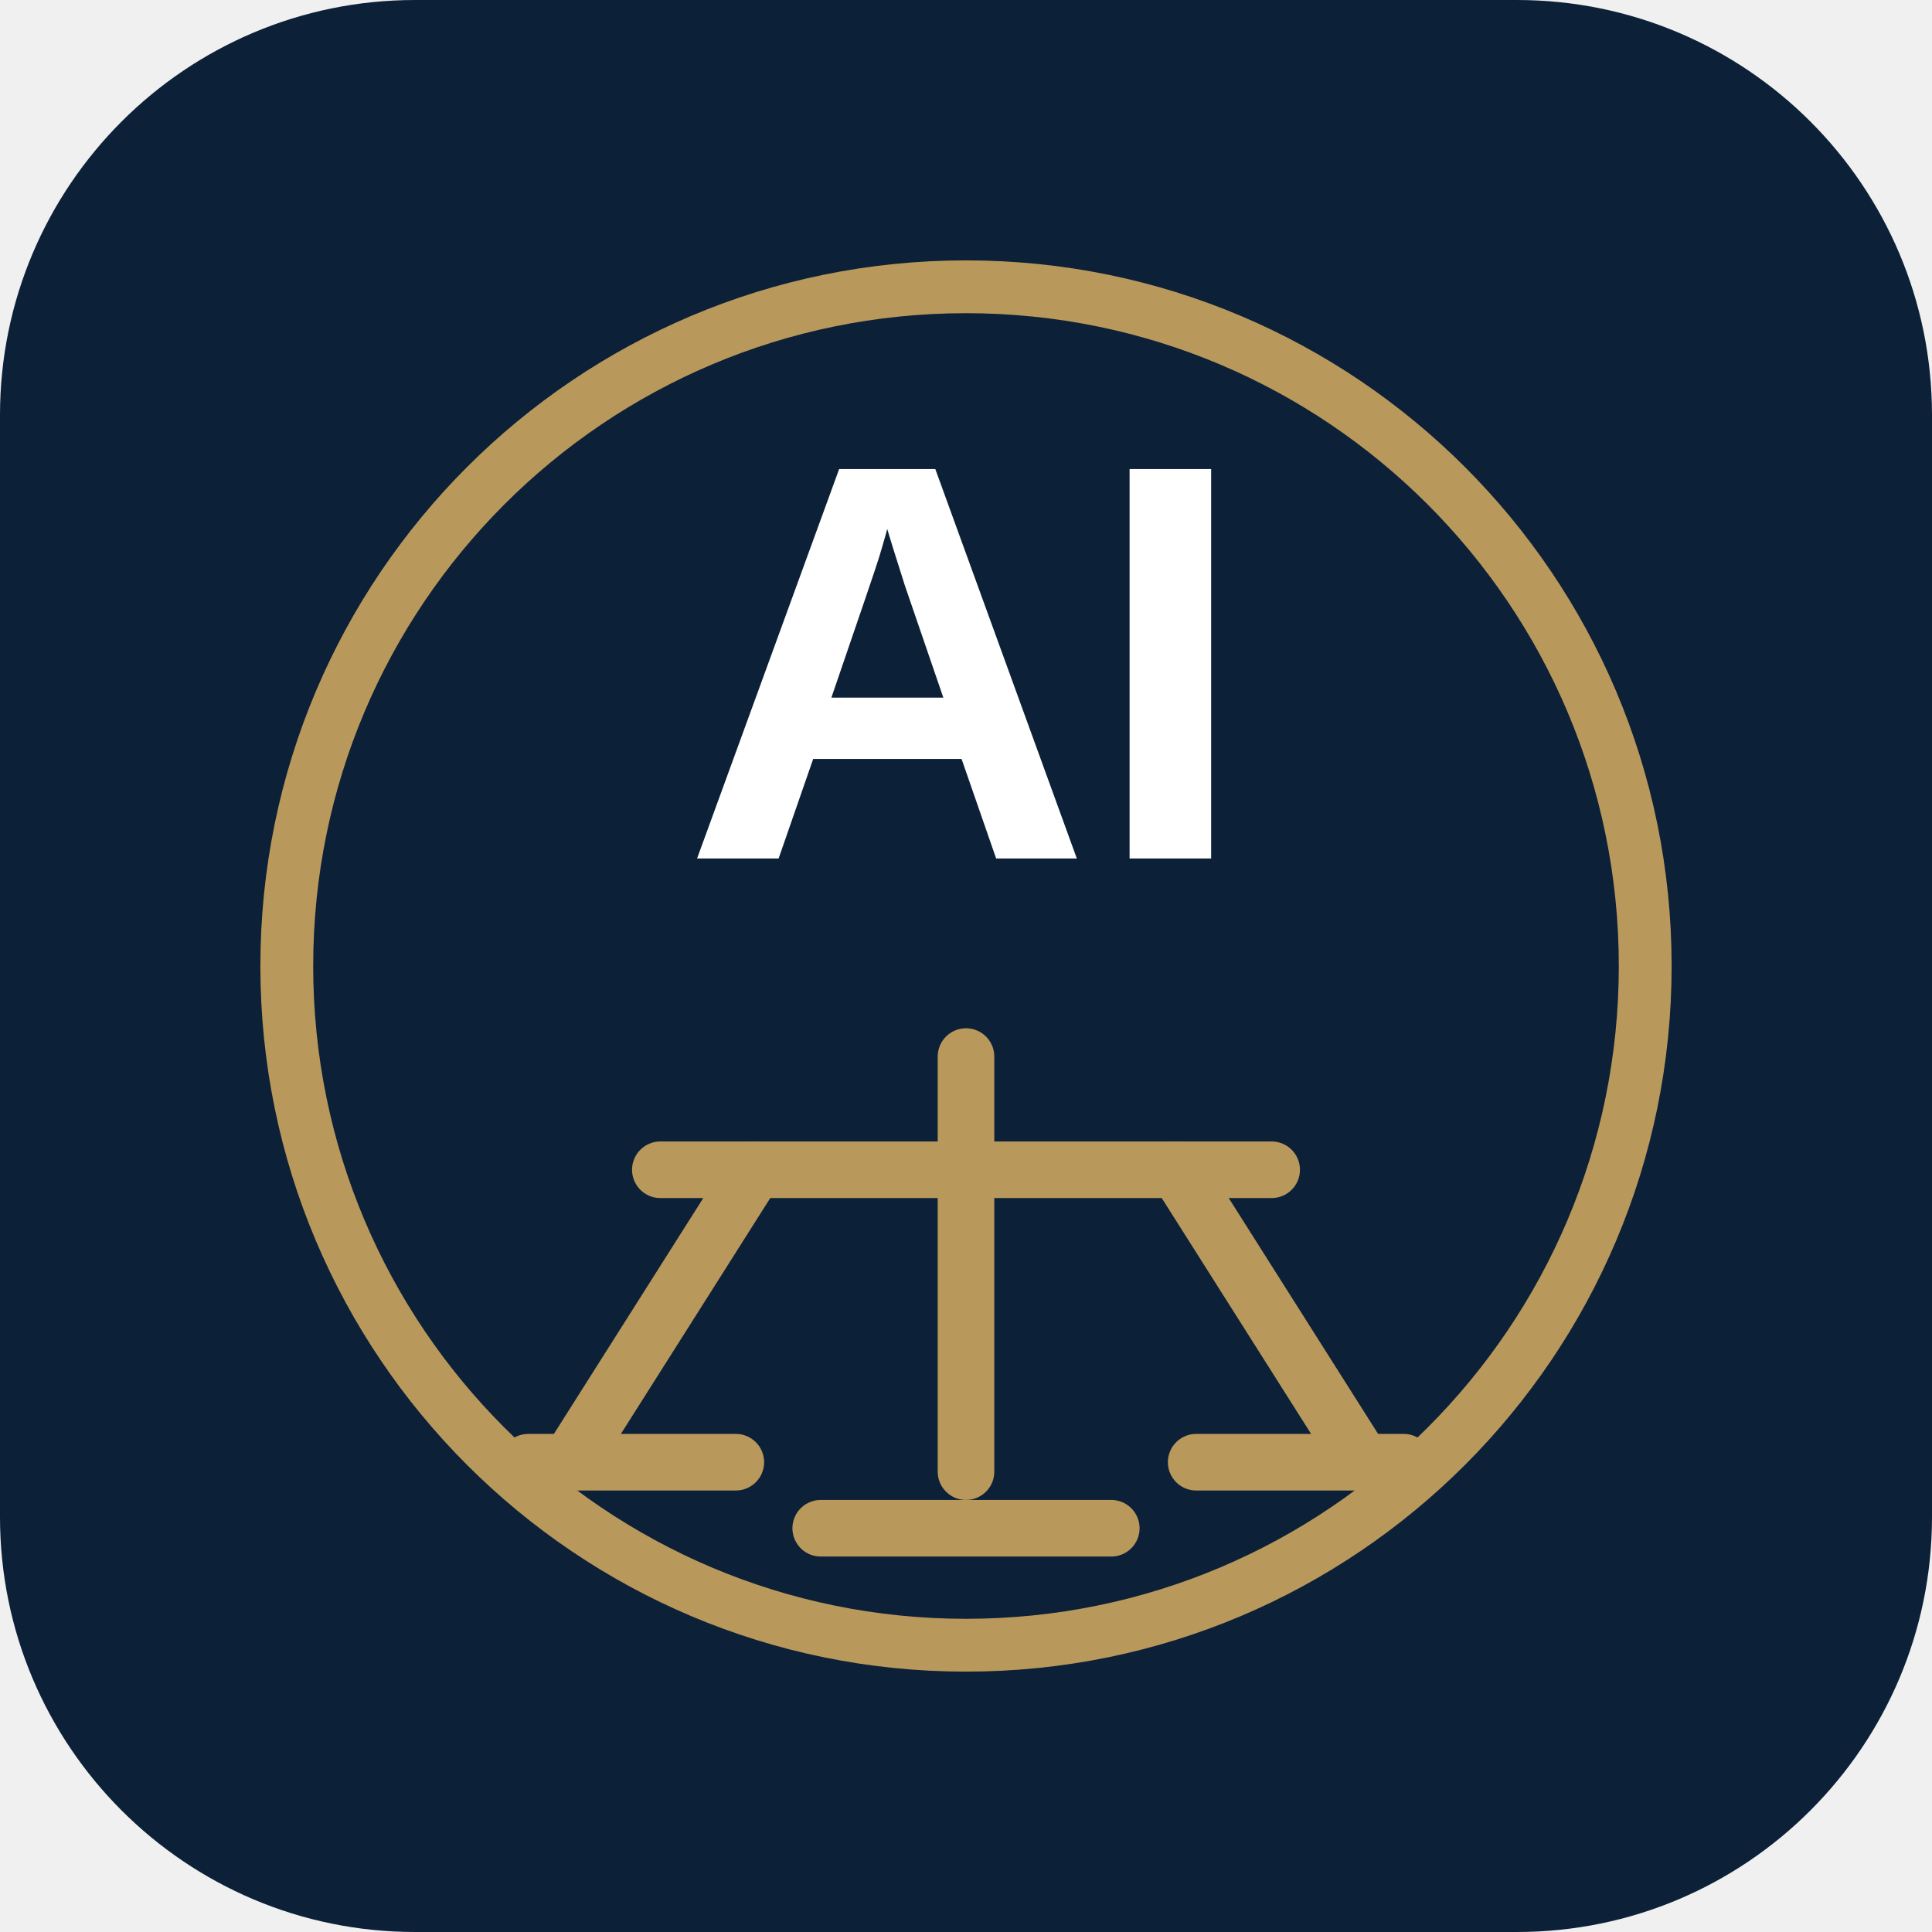
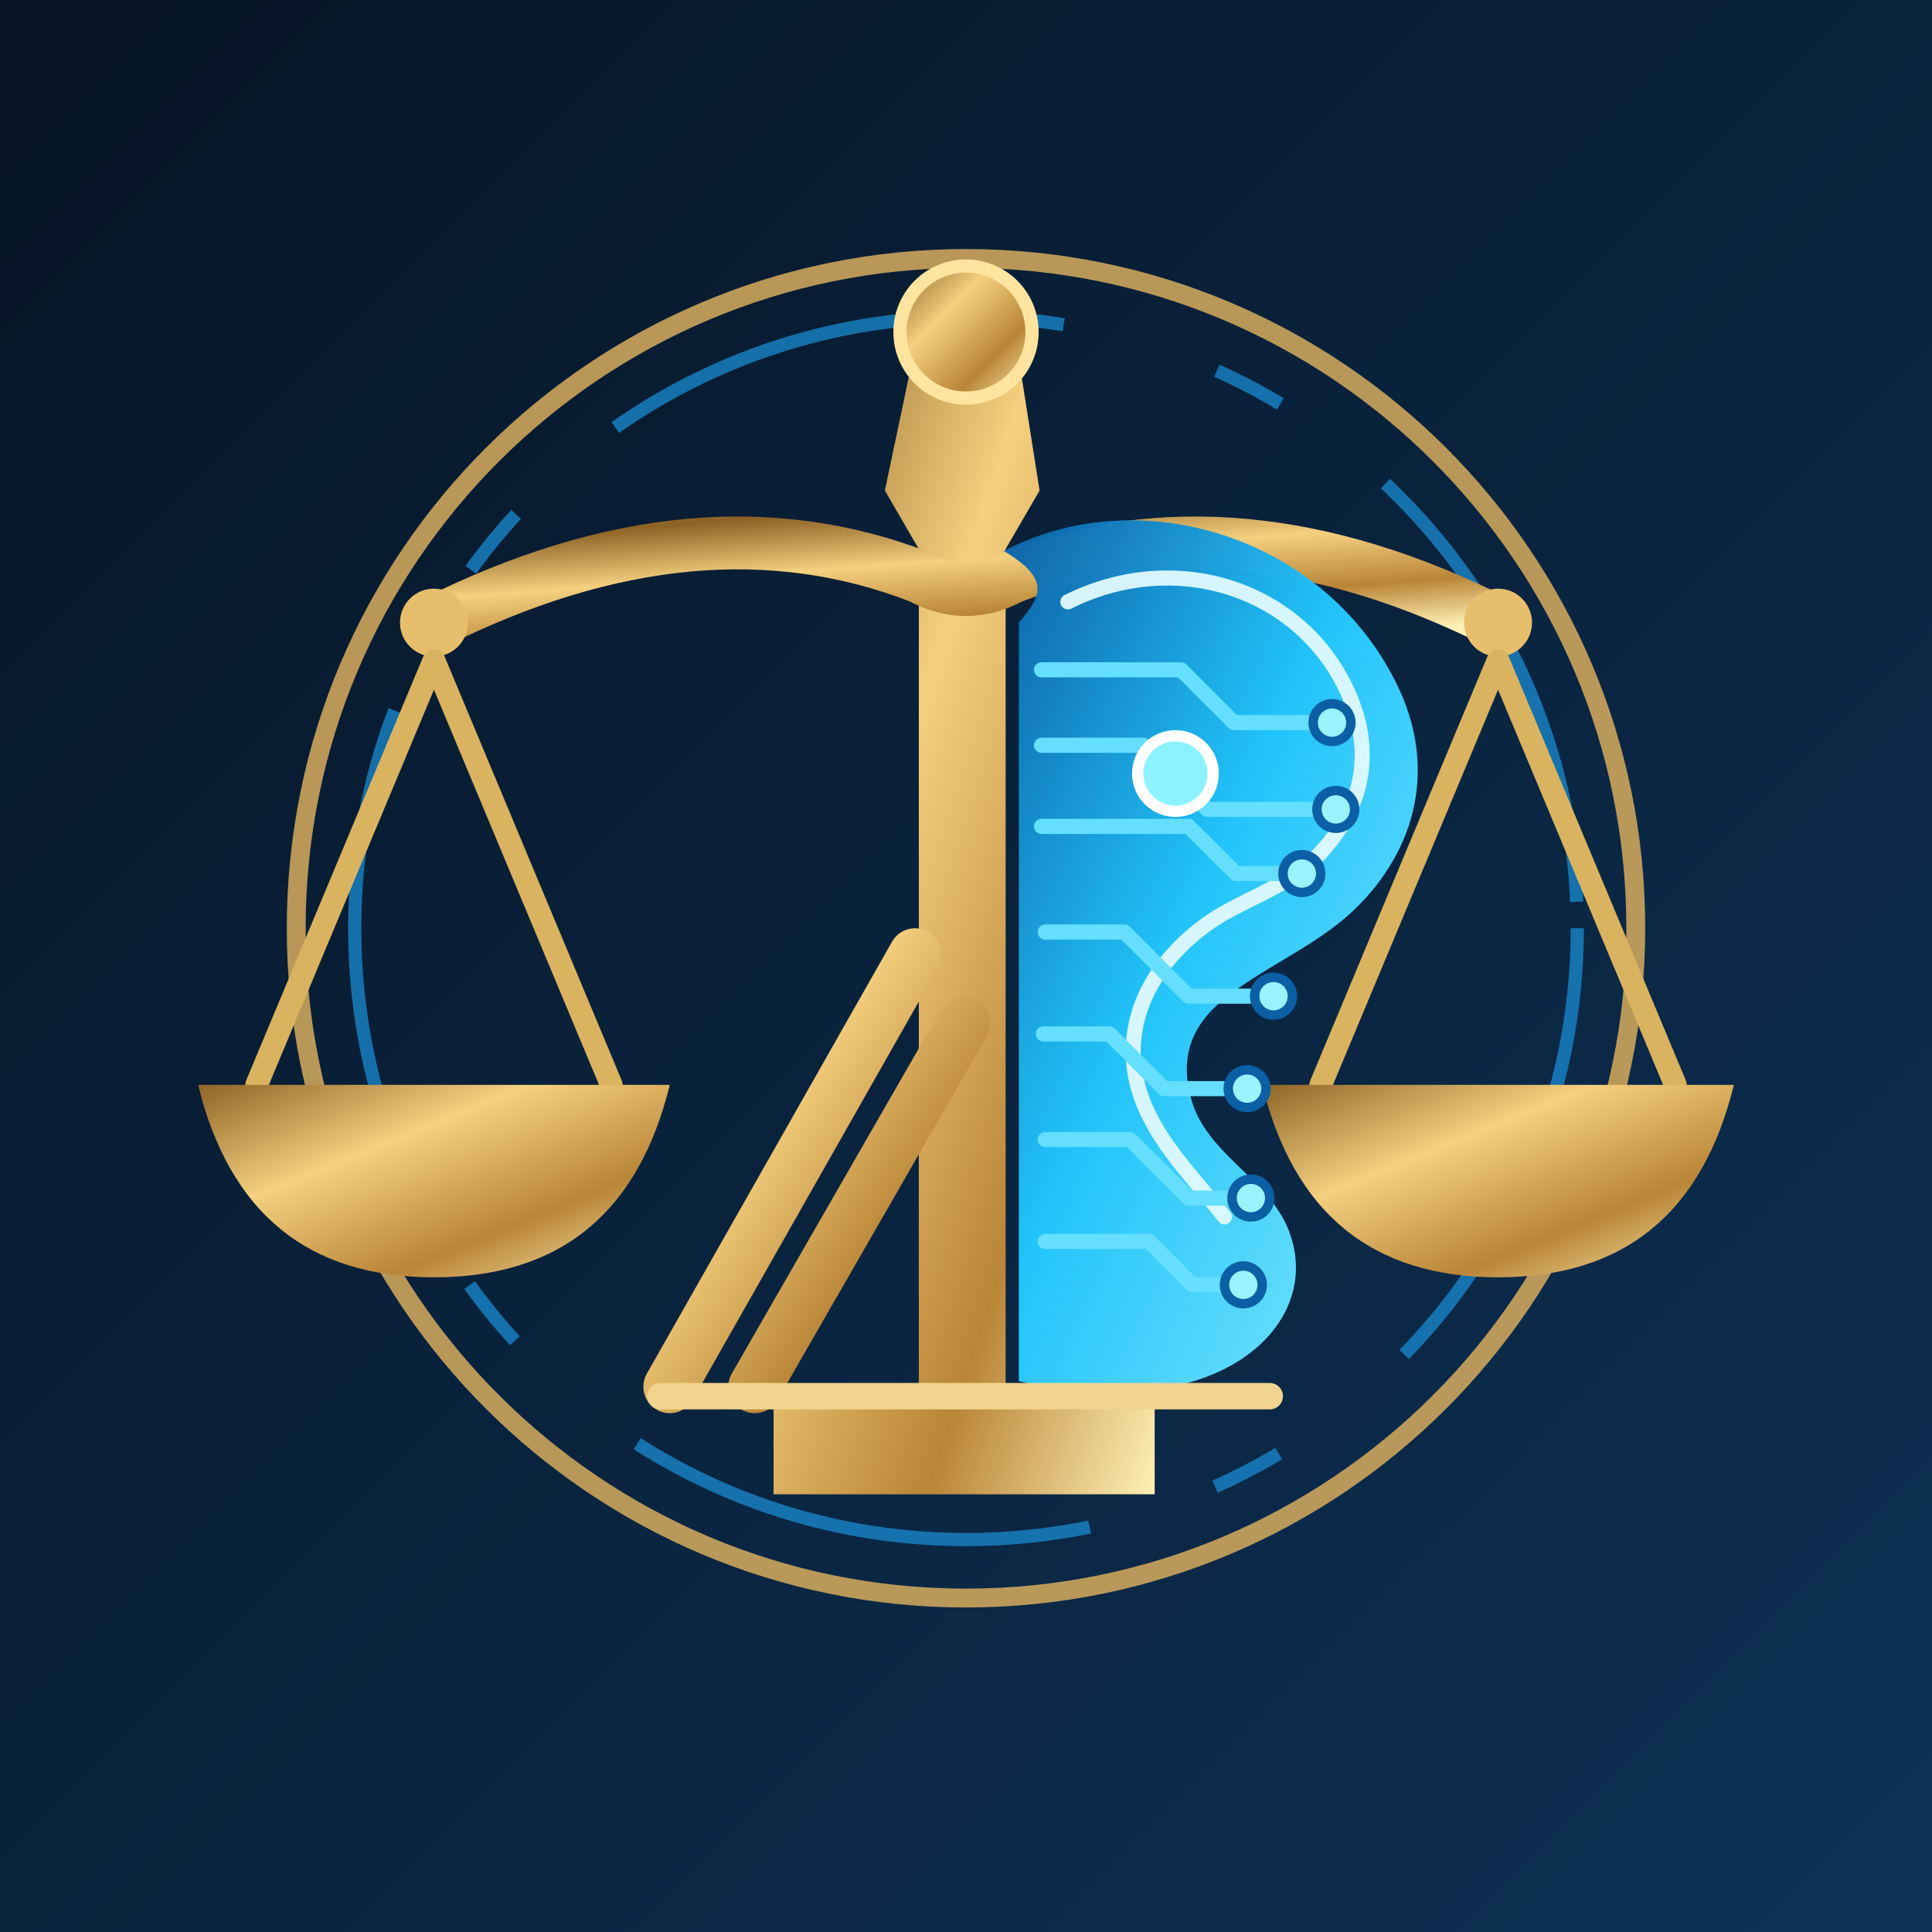
- <svg xmlns="http://www.w3.org/2000/svg" width="1024" height="1024" viewBox="0 0 1024 1024">
-   <rect width="1024" height="1024" rx="220" fill="#0c2038" />
-   <circle cx="512" cy="512" r="360" fill="none" stroke="#b9985b" stroke-width="28" />
-   <text x="512" y="455" text-anchor="middle" font-family="Arial, Helvetica, sans-serif" font-size="300" font-weight="800" fill="#ffffff">AI</text>
-   <g stroke="#b9985b" stroke-width="30" stroke-linecap="round" stroke-linejoin="round" fill="none">
-     <path d="M512 560v220" />
-     <path d="M350 620h324" />
-     <path d="M400 620l-95 150" />
-     <path d="M624 620l95 150" />
-     <path d="M280 775h110" />
-     <path d="M634 775h110" />
-     <path d="M435 810h154" />
+ <svg xmlns="http://www.w3.org/2000/svg" viewBox="0 0 1024 1024" role="img" aria-labelledby="title desc">
+   <defs>
+     <linearGradient id="bg" x1="0" y1="0" x2="1" y2="1">
+       <stop stop-color="#061525" />
+       <stop offset="1" stop-color="#0d3155" />
+     </linearGradient>
+     <linearGradient id="gold" x1="0" y1="0" x2="1" y2="1">
+       <stop stop-color="#8e6426" />
+       <stop offset=".35" stop-color="#f4d07f" />
+       <stop offset=".7" stop-color="#b98537" />
+       <stop offset="1" stop-color="#fff0b5" />
+     </linearGradient>
+     <linearGradient id="blue" x1="0" y1="0" x2="1" y2="1">
+       <stop stop-color="#0b5fa5" />
+       <stop offset=".45" stop-color="#23c7ff" />
+       <stop offset="1" stop-color="#85ecff" />
+     </linearGradient>
+   </defs>
+   <rect width="1024" height="1024" rx="0" fill="url(#bg)" />
+   <circle cx="512" cy="492" r="355" fill="none" stroke="#d7ad5e" stroke-width="10" opacity=".85" />
+   <circle cx="512" cy="492" r="324" fill="none" stroke="#198bd0" stroke-width="7" stroke-dasharray="250 85 38 70" opacity=".75" />
+   <path d="M485 184h54l12 76-18 31v447h79v54H410v-54h77V291l-18-31z" fill="url(#gold)" />
+   <circle cx="512" cy="176" r="35" fill="url(#gold)" stroke="#ffe4a0" stroke-width="7" />
+   <path d="M230 330 Q370 260 488 306 Q512 319 536 306 Q655 260 794 330" fill="none" stroke="url(#gold)" stroke-width="28" stroke-linecap="round" />
+   <circle cx="230" cy="330" r="18" fill="#e7bf6c" />
+   <circle cx="794" cy="330" r="18" fill="#e7bf6c" />
+   <path d="M230 350l-94 225M230 350l94 225M794 350l-94 225M794 350l94 225" stroke="#d9b35f" stroke-width="12" stroke-linecap="round" />
+   <path d="M105 575h250q-25 102-125 102T105 575z" fill="url(#gold)" />
+   <path d="M669 575h250q-25 102-125 102T669 575z" fill="url(#gold)" />
+   <path d="M532 292 C605 254 702 285 740 362 C762 406 751 450 718 482 C698 501 673 511 652 527 C633 541 625 558 631 581 C638 611 672 624 683 652 C694 680 681 708 652 724 C623 740 580 742 540 732 L540 330 C552 316 557 307 532 292z" fill="url(#blue)" opacity=".98" />
+   <path d="M566 319 C622 291 687 311 713 364 C730 399 722 430 697 455 C681 471 655 478 638 491 C610 512 596 541 602 571 C608 601 632 623 649 645" fill="none" stroke="#dff9ff" stroke-width="8" stroke-linecap="round" opacity=".95" />
+   <g fill="none" stroke="#64dfff" stroke-width="8" stroke-linecap="round" stroke-linejoin="round">
+     <path d="M552 355h74l28 28h52" />
+     <path d="M552 395h54l34 34h68" />
+     <path d="M552 438h78l25 25h35" />
+     <path d="M554 494h42l34 34h45" />
+     <path d="M553 548h35l29 29h44" />
+     <path d="M554 604h45l31 31h33" />
+     <path d="M554 658h55l23 23h27" />
  </g>
+   <g fill="#9af2ff" stroke="#0b5fa5" stroke-width="5">
+     <circle cx="706" cy="383" r="10" />
+     <circle cx="708" cy="429" r="10" />
+     <circle cx="690" cy="463" r="10" />
+     <circle cx="675" cy="528" r="10" />
+     <circle cx="661" cy="577" r="10" />
+     <circle cx="663" cy="635" r="10" />
+     <circle cx="659" cy="681" r="10" />
+   </g>
+   <circle cx="623" cy="410" r="20" fill="#8cf2ff" stroke="#fff" stroke-width="6" />
+   <path d="M355 735L485 506M400 735L511 542" stroke="url(#gold)" stroke-width="28" stroke-linecap="round" />
+   <path d="M350 740h323" stroke="#f1d58e" stroke-width="14" stroke-linecap="round" />
</svg>
